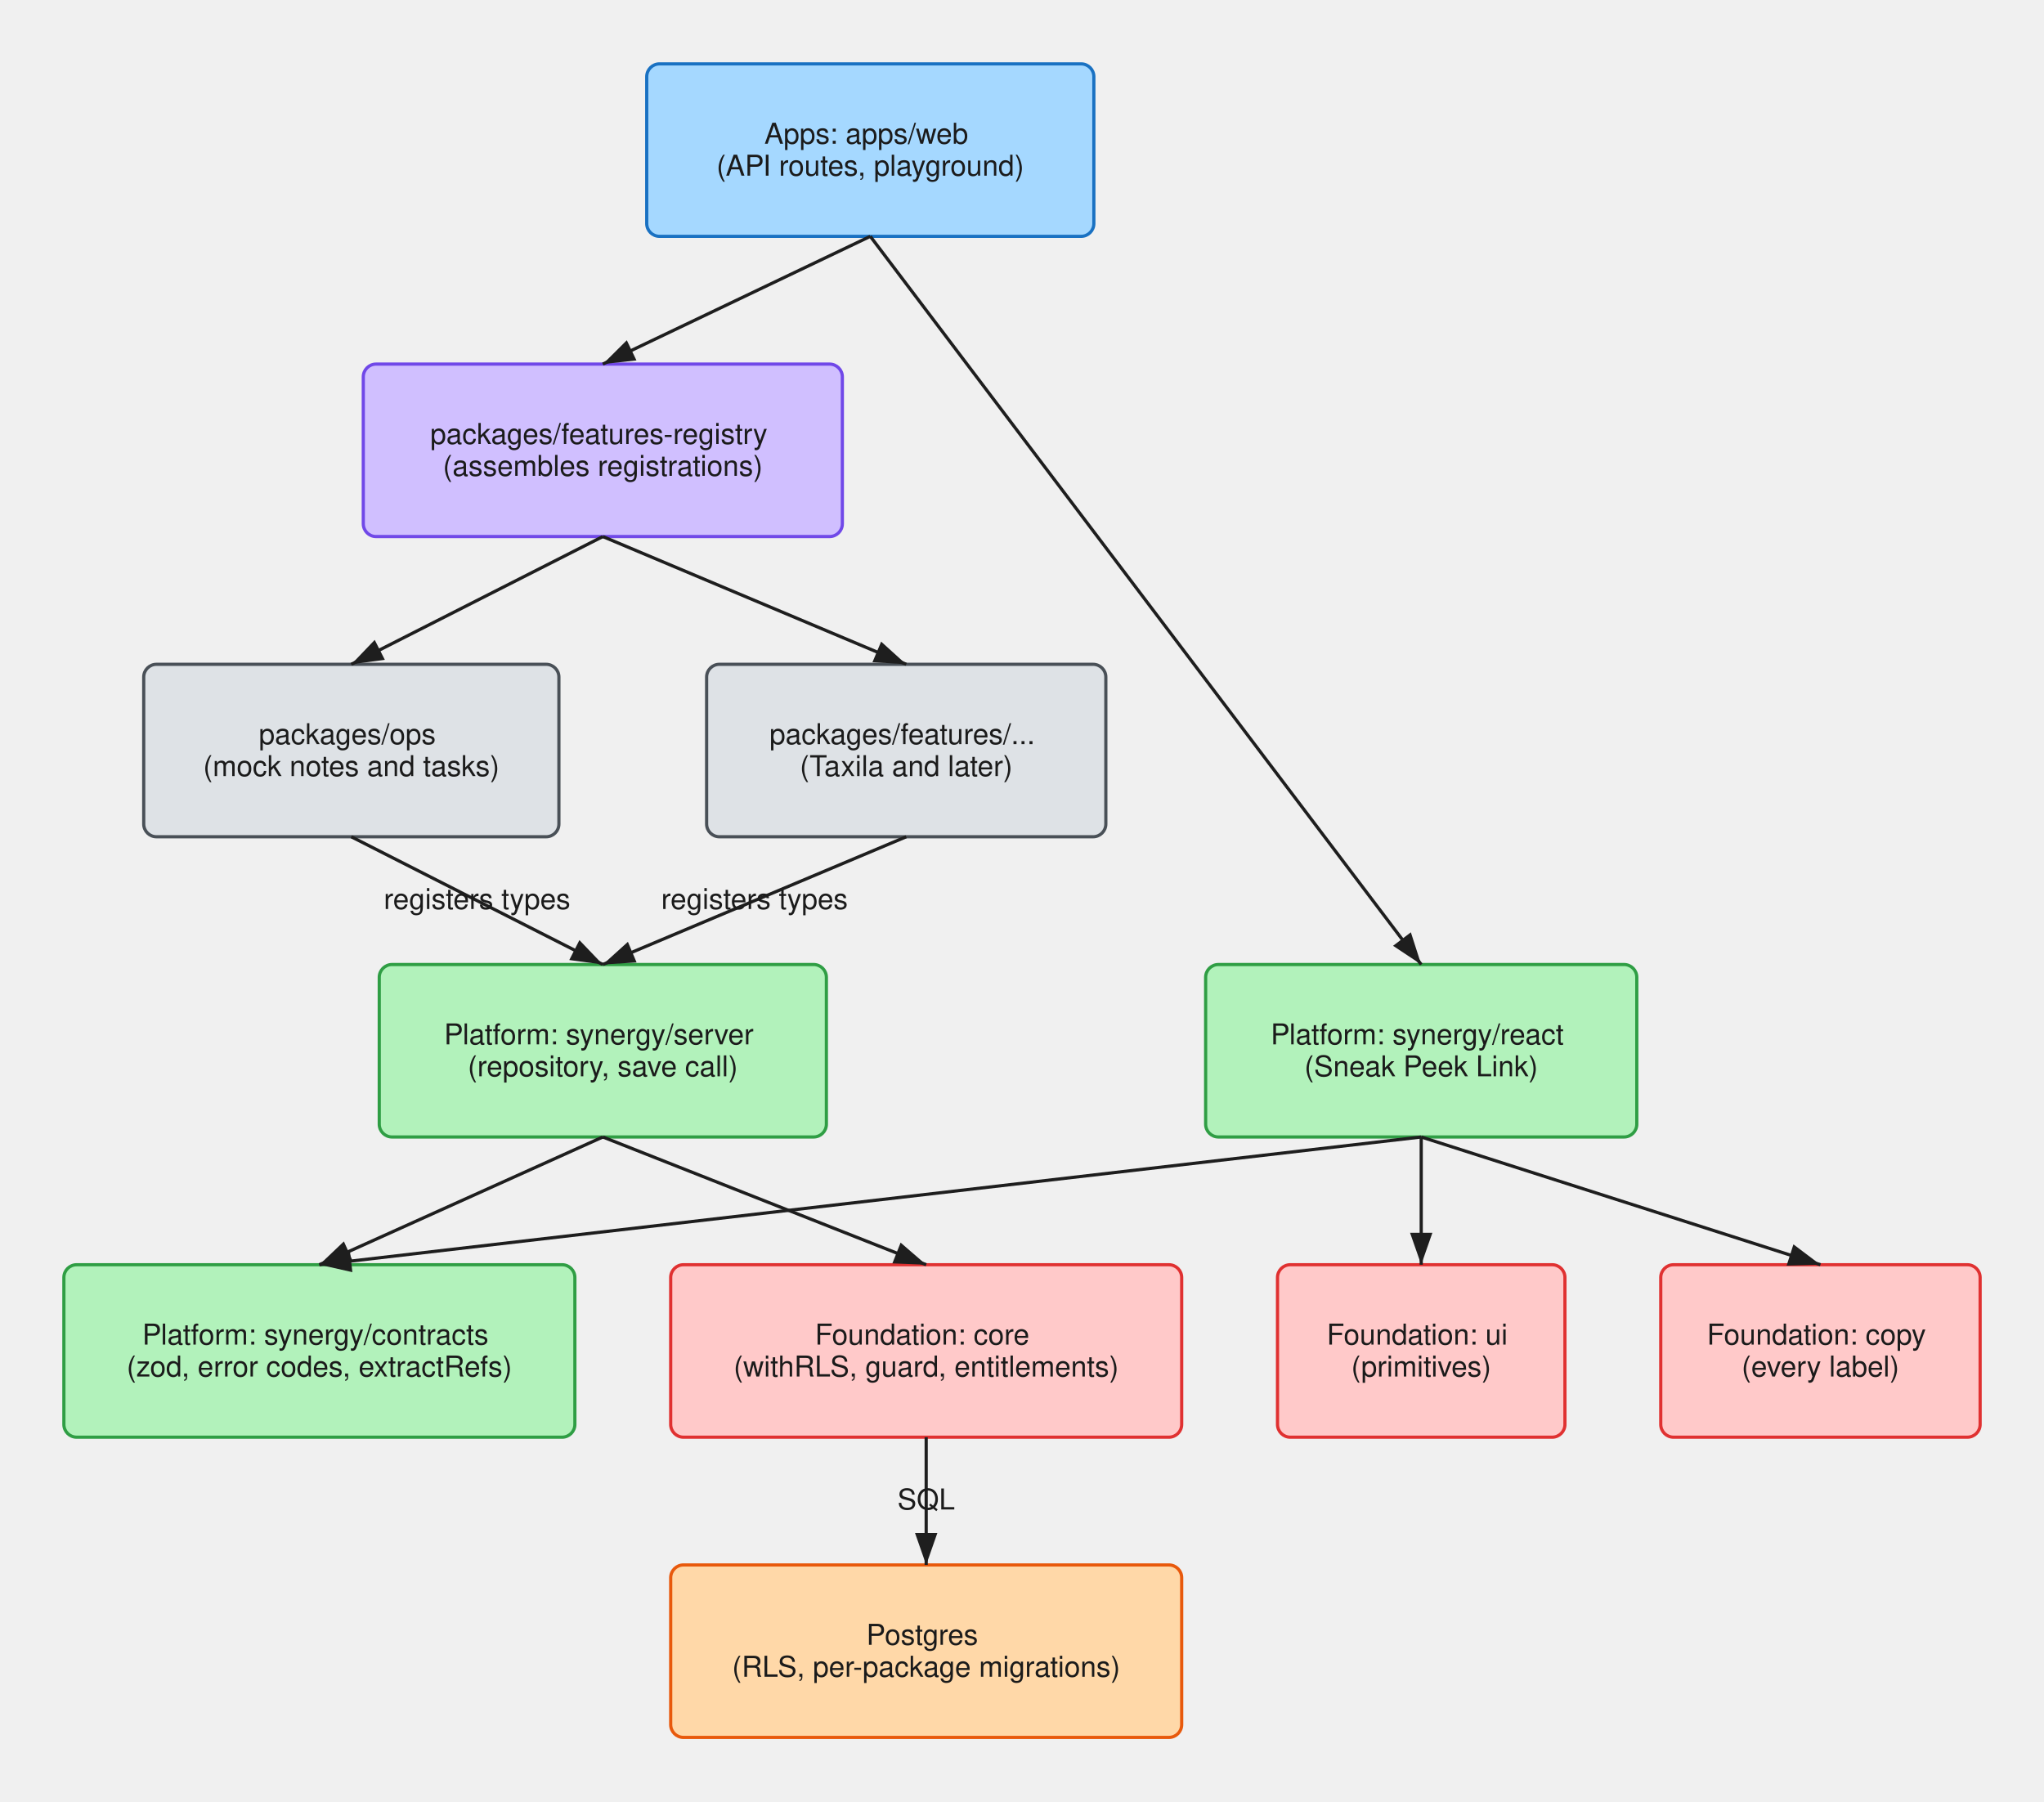
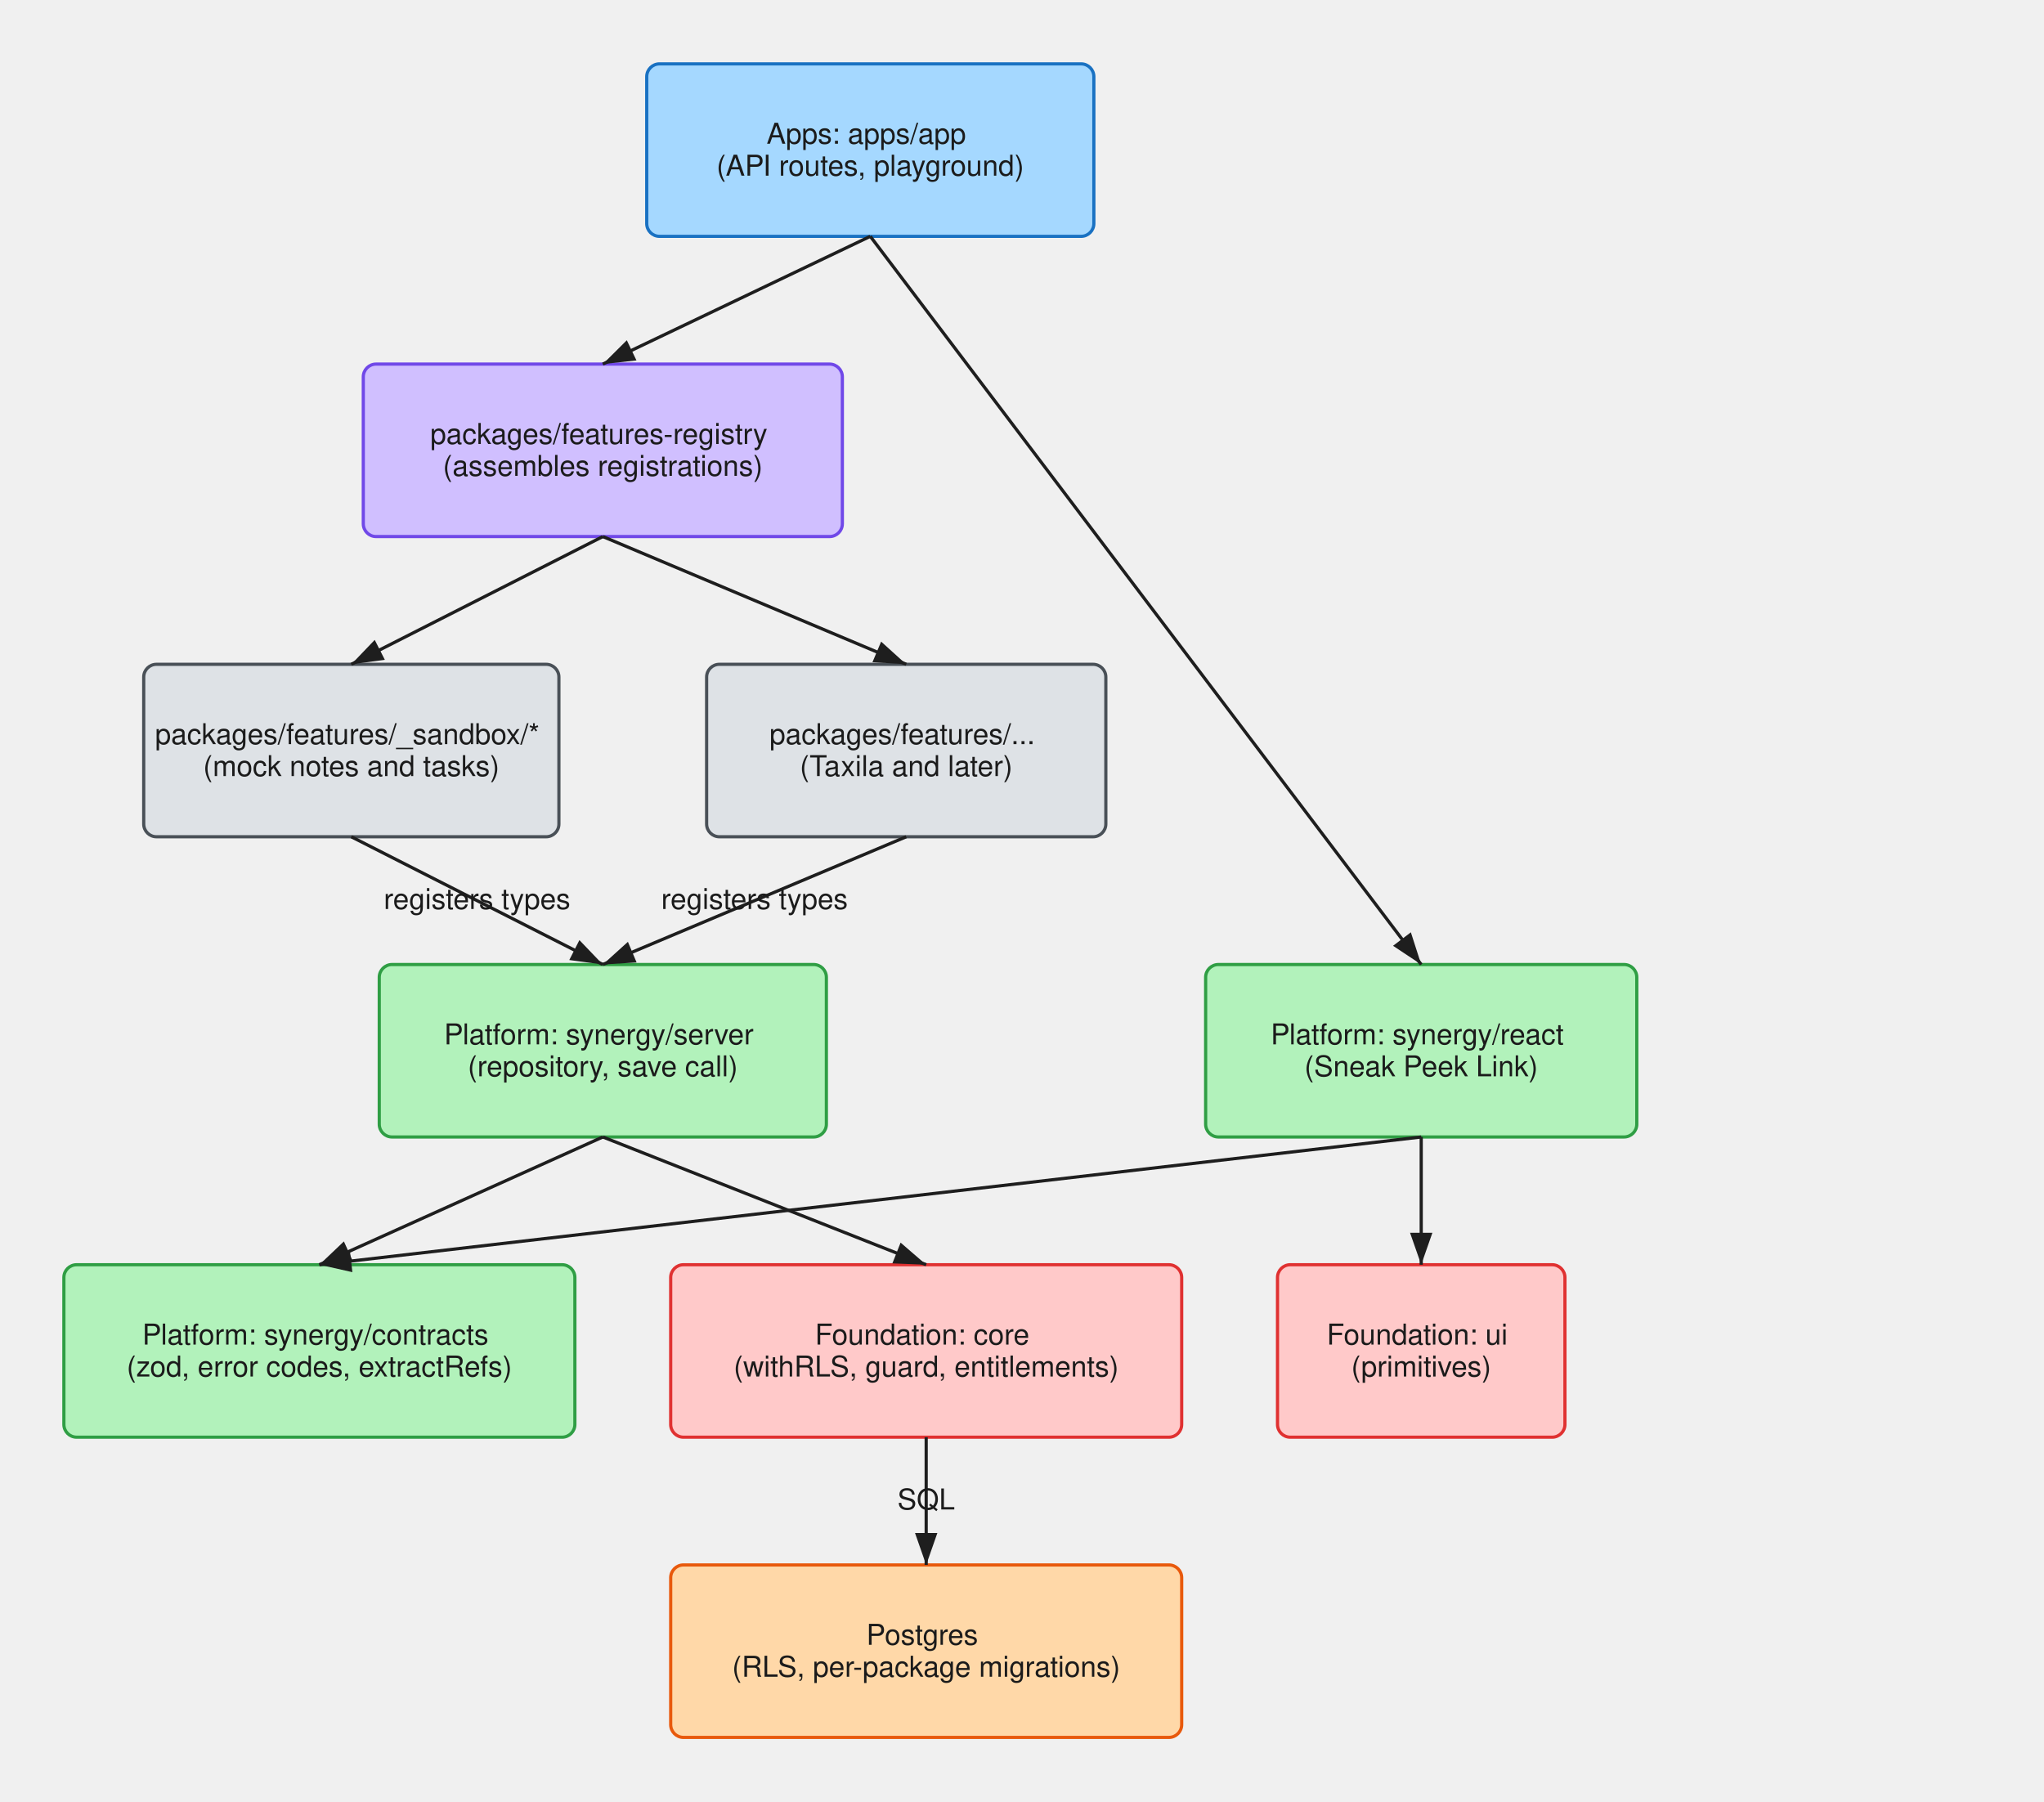
<svg xmlns="http://www.w3.org/2000/svg" viewBox="0 0 1280 1128" width="1280" height="1128">
  <style>
    /* Follows the reader's light or dark setting, like the rest of arkive. */
    [fill="#ffffff"] { fill: none; }
    text[fill] { fill: #1b1b1b; font-size: 18px; font-family: system-ui, -apple-system, "Segoe UI", Helvetica, Arial, sans-serif; }
    @media (prefers-color-scheme: dark) {
      [fill="#a5d8ff"] { fill: #173452; }
      [stroke="#a5d8ff"] { stroke: #173452; }
      [fill="#b2f2bb"] { fill: #173a22; }
      [stroke="#b2f2bb"] { stroke: #173a22; }
      [fill="#d0bfff"] { fill: #2b2350; }
      [stroke="#d0bfff"] { stroke: #2b2350; }
      [fill="#dee2e6"] { fill: #2a2d31; }
      [stroke="#dee2e6"] { stroke: #2a2d31; }
      [fill="#ffc9c9"] { fill: #47201f; }
      [stroke="#ffc9c9"] { stroke: #47201f; }
      [fill="#ffd8a8"] { fill: #45290f; }
      [stroke="#ffd8a8"] { stroke: #45290f; }
      [fill="#ffec99"] { fill: #3f3610; }
      [stroke="#ffec99"] { stroke: #3f3610; }
      [fill="#f8f9fa"] { fill: #1a1b1d; }
      [stroke="#f8f9fa"] { stroke: #1a1b1d; }
      [fill="#1971c2"] { fill: #4dabf7; }
      [stroke="#1971c2"] { stroke: #4dabf7; }
      [fill="#2f9e44"] { fill: #51cf66; }
      [stroke="#2f9e44"] { stroke: #51cf66; }
      [fill="#7048e8"] { fill: #9775fa; }
      [stroke="#7048e8"] { stroke: #9775fa; }
      [fill="#495057"] { fill: #adb5bd; }
      [stroke="#495057"] { stroke: #adb5bd; }
      [fill="#e03131"] { fill: #ff8787; }
      [stroke="#e03131"] { stroke: #ff8787; }
      [fill="#e8590c"] { fill: #ff922b; }
      [stroke="#e8590c"] { stroke: #ff922b; }
      [fill="#f08c00"] { fill: #fcc419; }
      [stroke="#f08c00"] { stroke: #fcc419; }
      [fill="#1e1e1e"] { fill: #e9e9e7; }
      [stroke="#1e1e1e"] { stroke: #e9e9e7; }
      text[fill] { fill: #e9e9e7; }
    }
  </style>
  <defs>
    <marker id="arrowhead" markerWidth="10" markerHeight="7" refX="10" refY="3.5" orient="auto">
      <polygon points="0 0, 10 3.5, 0 7" fill="#1e1e1e" />
    </marker>
  </defs>
  <rect x="0" y="0" width="1280" height="1128" fill="#ffffff" />
  <rect x="405" y="40" width="280" height="108" rx="8" ry="8" fill="#a5d8ff" stroke="#1971c2" stroke-width="2" opacity="1" />
  <rect x="227.5" y="228" width="300" height="108" rx="8" ry="8" fill="#d0bfff" stroke="#7048e8" stroke-width="2" opacity="1" />
  <rect x="90" y="416" width="260" height="108" rx="8" ry="8" fill="#dee2e6" stroke="#495057" stroke-width="2" opacity="1" />
  <rect x="442.5" y="416" width="250" height="108" rx="8" ry="8" fill="#dee2e6" stroke="#495057" stroke-width="2" opacity="1" />
  <rect x="237.5" y="604" width="280" height="108" rx="8" ry="8" fill="#b2f2bb" stroke="#2f9e44" stroke-width="2" opacity="1" />
  <rect x="755" y="604" width="270" height="108" rx="8" ry="8" fill="#b2f2bb" stroke="#2f9e44" stroke-width="2" opacity="1" />
  <rect x="40" y="792" width="320" height="108" rx="8" ry="8" fill="#b2f2bb" stroke="#2f9e44" stroke-width="2" opacity="1" />
  <rect x="420" y="792" width="320" height="108" rx="8" ry="8" fill="#ffc9c9" stroke="#e03131" stroke-width="2" opacity="1" />
  <rect x="800" y="792" width="180" height="108" rx="8" ry="8" fill="#ffc9c9" stroke="#e03131" stroke-width="2" opacity="1" />
-   <rect x="1040" y="792" width="200" height="108" rx="8" ry="8" fill="#ffc9c9" stroke="#e03131" stroke-width="2" opacity="1" />
  <rect x="420" y="980" width="320" height="108" rx="8" ry="8" fill="#ffd8a8" stroke="#e8590c" stroke-width="2" opacity="1" />
  <polyline points="545,148 377.5,228" fill="none" stroke="#1e1e1e" stroke-width="2" marker-end="url(#arrowhead)" />
  <polyline points="545,148 890,604" fill="none" stroke="#1e1e1e" stroke-width="2" marker-end="url(#arrowhead)" />
  <polyline points="377.5,336 220,416" fill="none" stroke="#1e1e1e" stroke-width="2" marker-end="url(#arrowhead)" />
  <polyline points="377.5,336 567.5,416" fill="none" stroke="#1e1e1e" stroke-width="2" marker-end="url(#arrowhead)" />
  <polyline points="220,524 377.5,604" fill="none" stroke="#1e1e1e" stroke-width="2" marker-end="url(#arrowhead)" />
  <polyline points="567.5,524 377.5,604" fill="none" stroke="#1e1e1e" stroke-width="2" marker-end="url(#arrowhead)" />
  <polyline points="377.5,712 200,792" fill="none" stroke="#1e1e1e" stroke-width="2" marker-end="url(#arrowhead)" />
  <polyline points="890,712 200,792" fill="none" stroke="#1e1e1e" stroke-width="2" marker-end="url(#arrowhead)" />
  <polyline points="377.5,712 580,792" fill="none" stroke="#1e1e1e" stroke-width="2" marker-end="url(#arrowhead)" />
  <polyline points="890,712 890,792" fill="none" stroke="#1e1e1e" stroke-width="2" marker-end="url(#arrowhead)" />
-   <polyline points="890,712 1140,792" fill="none" stroke="#1e1e1e" stroke-width="2" marker-end="url(#arrowhead)" />
  <polyline points="580,900 580,980" fill="none" stroke="#1e1e1e" stroke-width="2" marker-end="url(#arrowhead)" />
  <text x="545" y="90" font-family="Virgil, Segoe UI Emoji, Helvetica, Arial, sans-serif" font-size="16" fill="#1971c2" text-anchor="middle">
-     <tspan x="545" dy="0">Apps: apps/web</tspan>
+     <tspan x="545" dy="0">Apps: apps/app</tspan>
    <tspan x="545" dy="20">(API routes, playground)</tspan>
  </text>
  <text x="377.5" y="278" font-family="Virgil, Segoe UI Emoji, Helvetica, Arial, sans-serif" font-size="16" fill="#7048e8" text-anchor="middle">
    <tspan x="377.5" dy="0">packages/features-registry</tspan>
    <tspan x="377.5" dy="20">(assembles registrations)</tspan>
  </text>
  <text x="220" y="466" font-family="Virgil, Segoe UI Emoji, Helvetica, Arial, sans-serif" font-size="16" fill="#495057" text-anchor="middle">
-     <tspan x="220" dy="0">packages/ops</tspan>
+     <tspan x="220" dy="0">packages/features/_sandbox/*</tspan>
    <tspan x="220" dy="20">(mock notes and tasks)</tspan>
  </text>
  <text x="567.5" y="466" font-family="Virgil, Segoe UI Emoji, Helvetica, Arial, sans-serif" font-size="16" fill="#495057" text-anchor="middle">
    <tspan x="567.5" dy="0">packages/features/...</tspan>
    <tspan x="567.5" dy="20">(Taxila and later)</tspan>
  </text>
  <text x="377.5" y="654" font-family="Virgil, Segoe UI Emoji, Helvetica, Arial, sans-serif" font-size="16" fill="#2f9e44" text-anchor="middle">
    <tspan x="377.5" dy="0">Platform: synergy/server</tspan>
    <tspan x="377.5" dy="20">(repository, save call)</tspan>
  </text>
  <text x="890" y="654" font-family="Virgil, Segoe UI Emoji, Helvetica, Arial, sans-serif" font-size="16" fill="#2f9e44" text-anchor="middle">
    <tspan x="890" dy="0">Platform: synergy/react</tspan>
    <tspan x="890" dy="20">(Sneak Peek Link)</tspan>
  </text>
  <text x="200" y="842" font-family="Virgil, Segoe UI Emoji, Helvetica, Arial, sans-serif" font-size="16" fill="#2f9e44" text-anchor="middle">
    <tspan x="200" dy="0">Platform: synergy/contracts</tspan>
    <tspan x="200" dy="20">(zod, error codes, extractRefs)</tspan>
  </text>
  <text x="580" y="842" font-family="Virgil, Segoe UI Emoji, Helvetica, Arial, sans-serif" font-size="16" fill="#e03131" text-anchor="middle">
    <tspan x="580" dy="0">Foundation: core</tspan>
    <tspan x="580" dy="20">(withRLS, guard, entitlements)</tspan>
  </text>
  <text x="890" y="842" font-family="Virgil, Segoe UI Emoji, Helvetica, Arial, sans-serif" font-size="16" fill="#e03131" text-anchor="middle">
    <tspan x="890" dy="0">Foundation: ui</tspan>
    <tspan x="890" dy="20">(primitives)</tspan>
  </text>
-   <text x="1140" y="842" font-family="Virgil, Segoe UI Emoji, Helvetica, Arial, sans-serif" font-size="16" fill="#e03131" text-anchor="middle">
-     <tspan x="1140" dy="0">Foundation: copy</tspan>
-     <tspan x="1140" dy="20">(every label)</tspan>
-   </text>
  <text x="580" y="1030" font-family="Virgil, Segoe UI Emoji, Helvetica, Arial, sans-serif" font-size="16" fill="#e8590c" text-anchor="middle">
    <tspan x="580" dy="0">Postgres</tspan>
    <tspan x="580" dy="20">(RLS, per-package migrations)</tspan>
  </text>
  <text x="298.75" y="569.25" font-family="Virgil, Segoe UI Emoji, Helvetica, Arial, sans-serif" font-size="14" fill="#1e1e1e" text-anchor="middle">
    <tspan x="298.75" dy="0">registers types</tspan>
  </text>
  <text x="472.5" y="569.25" font-family="Virgil, Segoe UI Emoji, Helvetica, Arial, sans-serif" font-size="14" fill="#1e1e1e" text-anchor="middle">
    <tspan x="472.5" dy="0">registers types</tspan>
  </text>
  <text x="580" y="945.25" font-family="Virgil, Segoe UI Emoji, Helvetica, Arial, sans-serif" font-size="14" fill="#1e1e1e" text-anchor="middle">
    <tspan x="580" dy="0">SQL</tspan>
  </text>
</svg>
